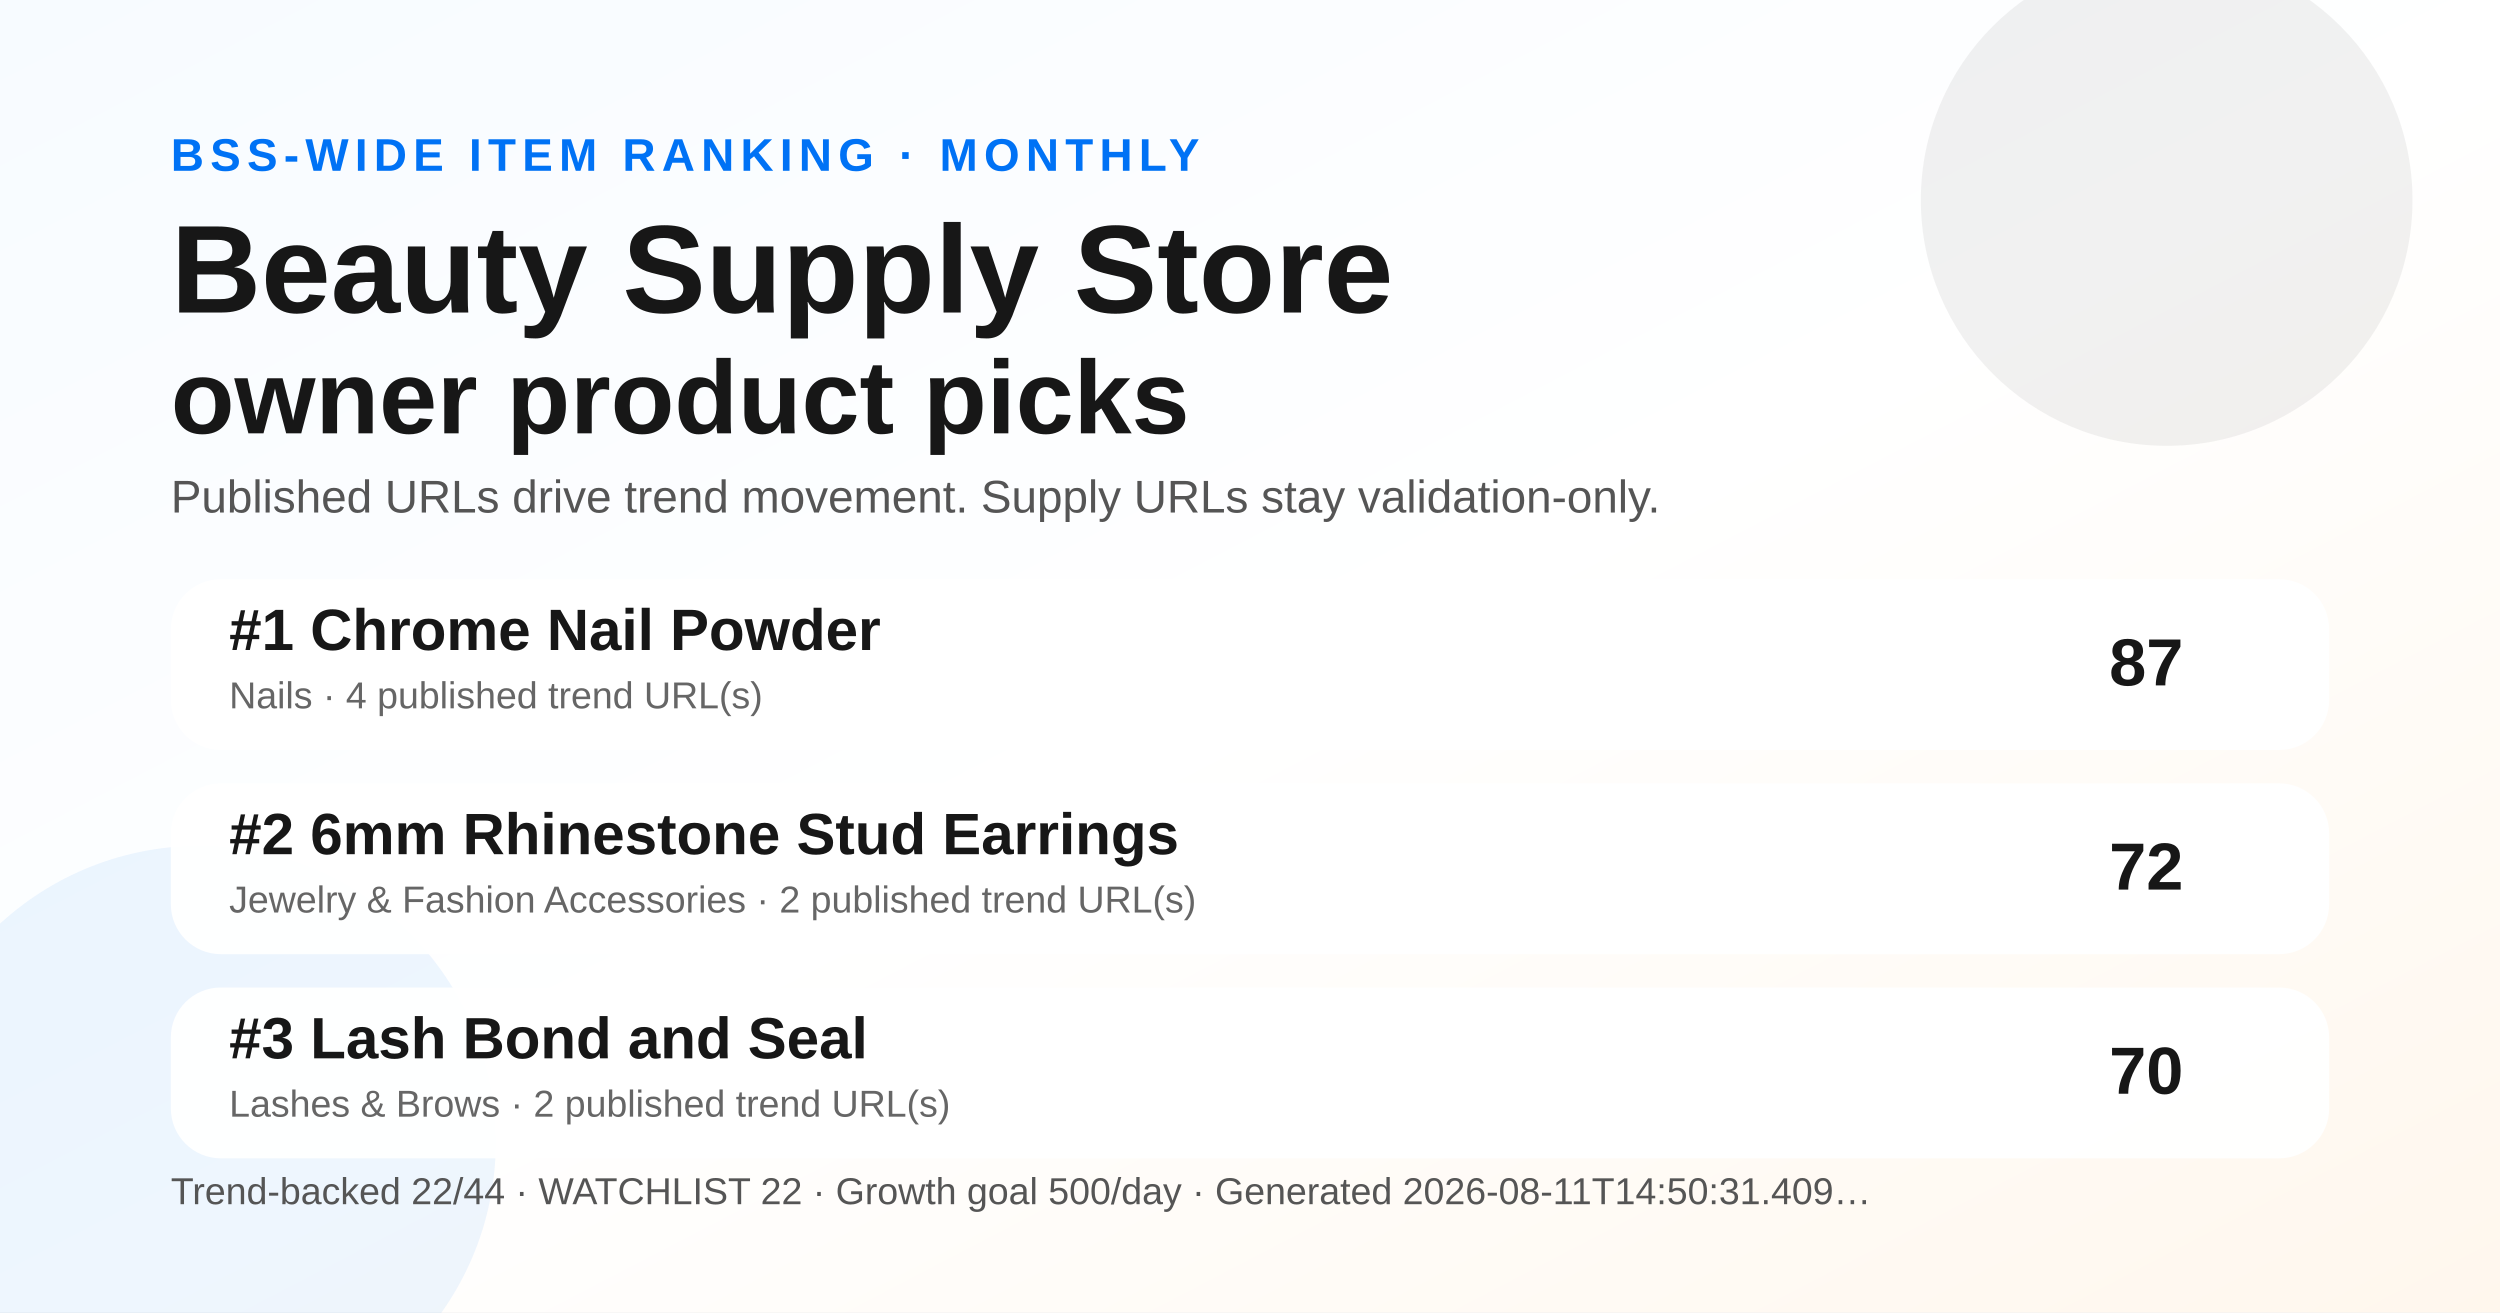
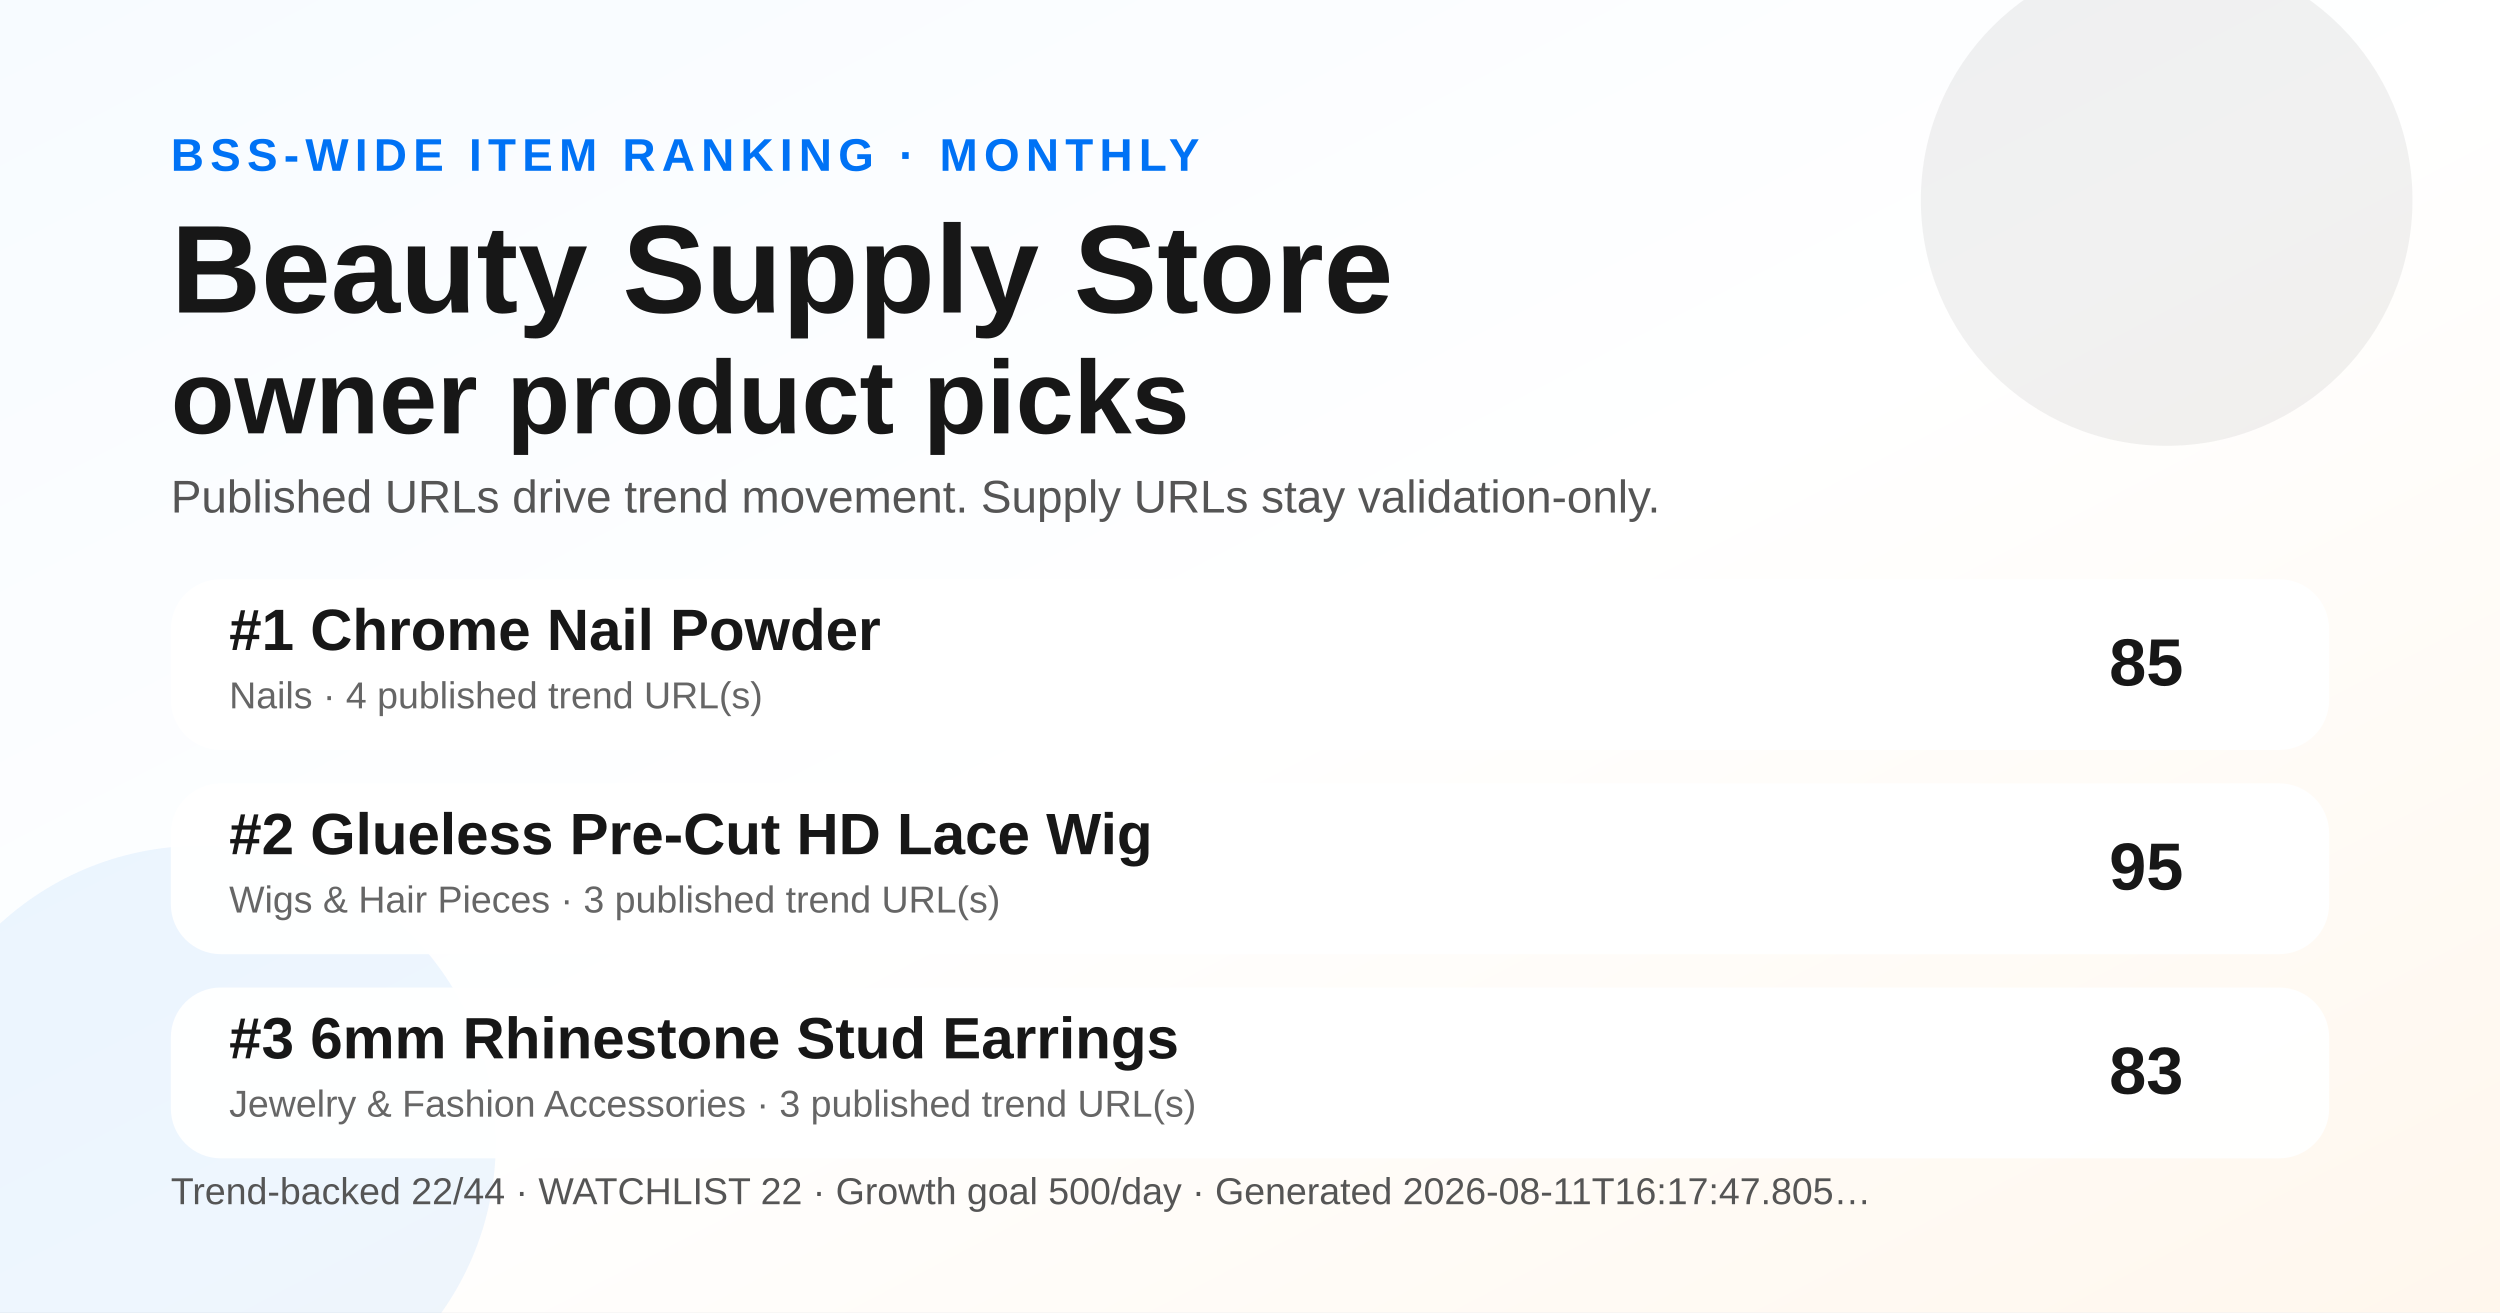
<svg xmlns="http://www.w3.org/2000/svg" width="1200" height="630" viewBox="0 0 1200 630" role="img" aria-label="Monthly BSS Trend Ranking social preview">
  <defs>
    <linearGradient id="bg" x1="0" y1="0" x2="1" y2="1">
      <stop offset="0" stop-color="#f7fbff" />
      <stop offset="0.52" stop-color="#ffffff" />
      <stop offset="1" stop-color="#fff7ed" />
    </linearGradient>
  </defs>
  <rect width="1200" height="630" fill="url(#bg)" />
  <circle cx="1040" cy="96" r="118" fill="#171717" opacity="0.06" />
  <circle cx="96" cy="548" r="142" fill="#0072f5" opacity="0.07" />
  <text x="82" y="82" font-family="Arial, Helvetica, sans-serif" font-size="22" font-weight="700" fill="#0072f5" letter-spacing="3">BSS-WIDE ITEM RANKING · MONTHLY</text>
  <text x="82" y="150" font-family="Arial, Helvetica, sans-serif" font-size="60" font-weight="800" fill="#171717">Beauty Supply Store</text>
  <text x="82" y="208" font-family="Arial, Helvetica, sans-serif" font-size="50" font-weight="800" fill="#171717">owner product picks</text>
  <text x="82" y="246" font-family="Arial, Helvetica, sans-serif" font-size="22" fill="#555555">Published URLs drive trend movement. Supply URLs stay validation-only.</text>
  <g transform="translate(82 278)">
    <rect width="1036" height="82" rx="24" fill="#ffffff" opacity="0.96" />
    <text x="28" y="34" font-family="Arial, Helvetica, sans-serif" font-size="28" font-weight="700" fill="#171717">#1 Chrome Nail Powder</text>
    <text x="28" y="62" font-family="Arial, Helvetica, sans-serif" font-size="18" fill="#666666">Nails · 4 published trend URL(s)</text>
-     <text x="966" y="51" text-anchor="end" font-family="Arial, Helvetica, sans-serif" font-size="32" font-weight="700" fill="#171717">87</text>
+     <text x="966" y="51" text-anchor="end" font-family="Arial, Helvetica, sans-serif" font-size="32" font-weight="700" fill="#171717">85</text>
  </g>
  <g transform="translate(82 376)">
    <rect width="1036" height="82" rx="24" fill="#ffffff" opacity="0.96" />
-     <text x="28" y="34" font-family="Arial, Helvetica, sans-serif" font-size="28" font-weight="700" fill="#171717">#2 6mm Rhinestone Stud Earrings</text>
-     <text x="28" y="62" font-family="Arial, Helvetica, sans-serif" font-size="18" fill="#666666">Jewelry &amp; Fashion Accessories · 2 published trend URL(s)</text>
-     <text x="966" y="51" text-anchor="end" font-family="Arial, Helvetica, sans-serif" font-size="32" font-weight="700" fill="#171717">72</text>
+     <text x="28" y="34" font-family="Arial, Helvetica, sans-serif" font-size="28" font-weight="700" fill="#171717">#2 Glueless Pre-Cut HD Lace Wig</text>
+     <text x="28" y="62" font-family="Arial, Helvetica, sans-serif" font-size="18" fill="#666666">Wigs &amp; Hair Pieces · 3 published trend URL(s)</text>
+     <text x="966" y="51" text-anchor="end" font-family="Arial, Helvetica, sans-serif" font-size="32" font-weight="700" fill="#171717">95</text>
  </g>
  <g transform="translate(82 474)">
    <rect width="1036" height="82" rx="24" fill="#ffffff" opacity="0.96" />
-     <text x="28" y="34" font-family="Arial, Helvetica, sans-serif" font-size="28" font-weight="700" fill="#171717">#3 Lash Bond and Seal</text>
-     <text x="28" y="62" font-family="Arial, Helvetica, sans-serif" font-size="18" fill="#666666">Lashes &amp; Brows · 2 published trend URL(s)</text>
-     <text x="966" y="51" text-anchor="end" font-family="Arial, Helvetica, sans-serif" font-size="32" font-weight="700" fill="#171717">70</text>
+     <text x="28" y="34" font-family="Arial, Helvetica, sans-serif" font-size="28" font-weight="700" fill="#171717">#3 6mm Rhinestone Stud Earrings</text>
+     <text x="28" y="62" font-family="Arial, Helvetica, sans-serif" font-size="18" fill="#666666">Jewelry &amp; Fashion Accessories · 3 published trend URL(s)</text>
+     <text x="966" y="51" text-anchor="end" font-family="Arial, Helvetica, sans-serif" font-size="32" font-weight="700" fill="#171717">83</text>
  </g>
  <g transform="translate(82 578)">
-     <text font-family="Arial, Helvetica, sans-serif" font-size="18" fill="#555555">Trend-backed 22/44 · WATCHLIST 22 · Growth goal 500/day · Generated 2026-08-11T14:50:31.409…</text>
+     <text font-family="Arial, Helvetica, sans-serif" font-size="18" fill="#555555">Trend-backed 22/44 · WATCHLIST 22 · Growth goal 500/day · Generated 2026-08-11T16:17:47.805…</text>
  </g>
</svg>
